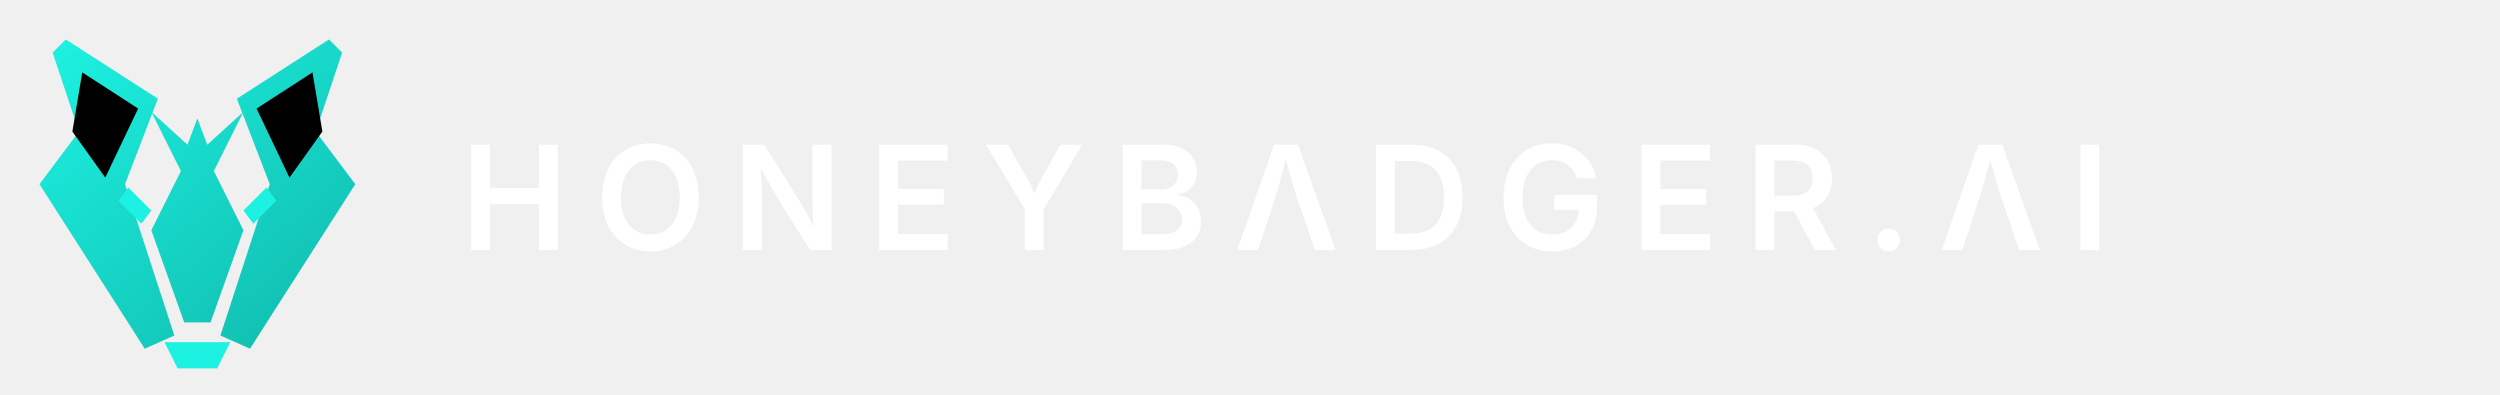
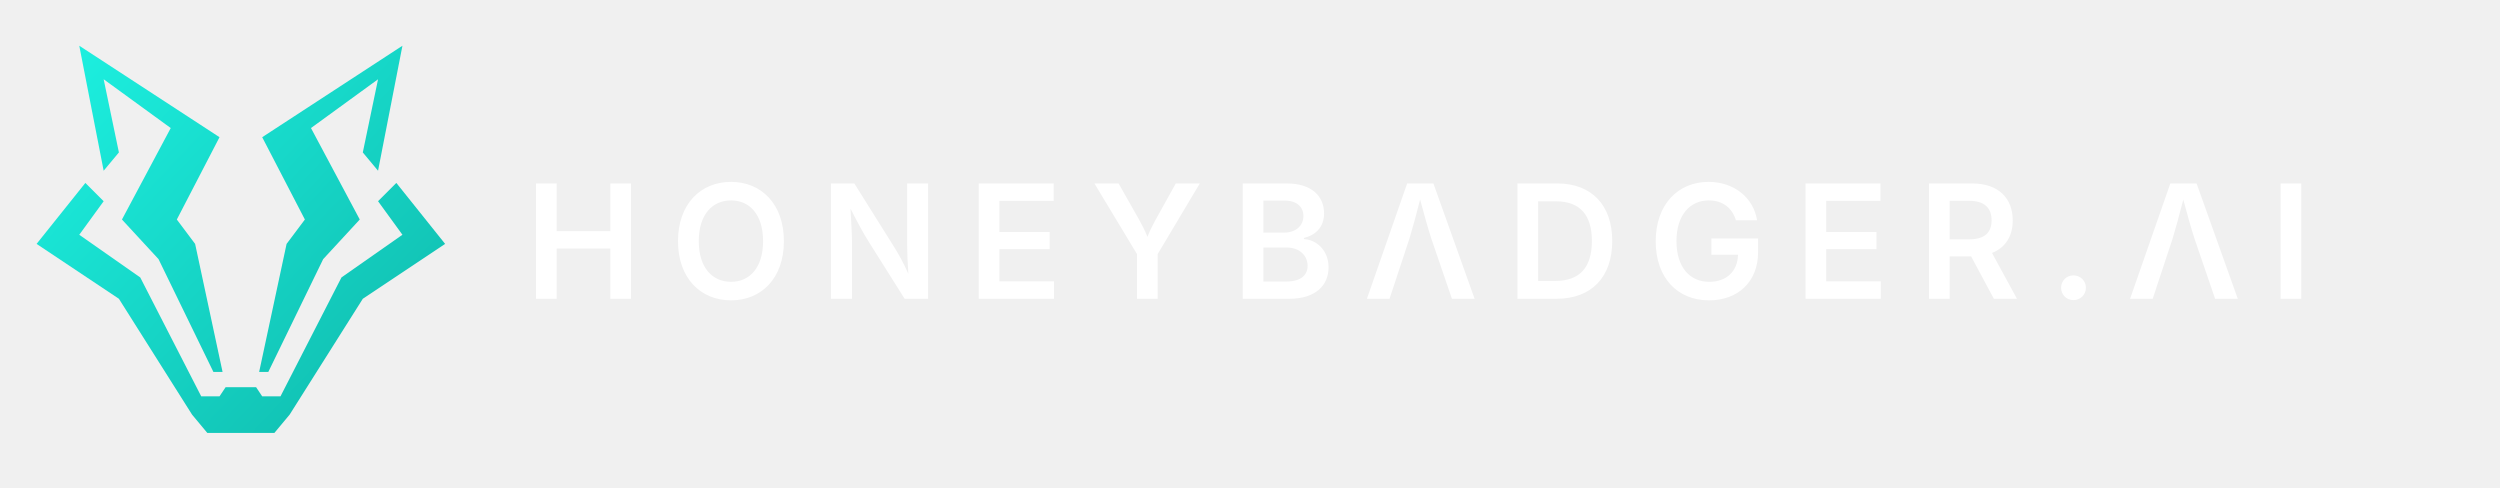
- <svg xmlns="http://www.w3.org/2000/svg" viewBox="0 0 760 120" fill="none">
+ <svg xmlns="http://www.w3.org/2000/svg" viewBox="0 0 820 160" fill="none">
  <defs>
-     <linearGradient id="hb-dark-grad" x1="16" y1="10" x2="104" y2="112" gradientUnits="userSpaceOnUse">
+     <linearGradient id="hb-dark-grad" x1="12" y1="15" x2="146" y2="142" gradientUnits="userSpaceOnUse">
      <stop offset="0%" stop-color="#1DF2E2" />
      <stop offset="100%" stop-color="#0FB8AA" />
    </linearGradient>
  </defs>
  <g>
-     <path d="M20 12 L48 30 L38 56 L53 102 L44 106 L12 56 L24 40 L16 16 Z M100 12 L72 30 L82 56 L67 102 L76 106 L108 56 L96 40 L104 16 Z" fill="url(#hb-dark-grad)" />
-     <path d="M25 22 L42 33 L32 54 L22 40 Z M95 22 L78 33 L88 54 L98 40 Z" fill="#000000" />
-     <path d="M46 34 L55 52 L46 70 L56 98 L60 98 L64 98 L74 70 L65 52 L74 34 L63 44 L60 36 L57 44 Z" fill="url(#hb-dark-grad)" />
-     <polygon points="39,57 46,64 43,68 36,61" fill="#1DF2E2" />
-     <polygon points="81,57 74,64 77,68 84,61" fill="#1DF2E2" />
-     <polygon points="50,104 70,104 66,112 54,112" fill="#1DF2E2" />
+     <path d="M26 15 L34 56 L39 50 L34 26 L56 42 L40 72 L52 85 L70 122 L73 122 L64 80 L58 72 L72 45 Z" fill="url(#hb-dark-grad)" />
+     <path d="M132 15 L124 56 L119 50 L124 26 L102 42 L118 72 L106 85 L88 122 L85 122 L94 80 L100 72 L86 45 Z" fill="url(#hb-dark-grad)" />
+     <path d="M28 60 L12 80 L39 98 L63 136 L68 142 L90 142 L95 136 L119 98 L146 80 L130 60 L124 66 L132 77 L112 91 L92 130 L86 130 L84 127 L74 127 L72 130 L66 130 L46 91 L26 77 L34 66 Z" fill="url(#hb-dark-grad)" />
  </g>
-   <text x="140" y="76" fill="#FFFFFF" font-family="Montserrat, system-ui, -apple-system, sans-serif" font-size="44" font-weight="600" letter-spacing="8">HONEYBΛDGER.ΛI</text>
+   <text x="172" y="98" fill="#FFFFFF" font-family="Montserrat, system-ui, -apple-system, sans-serif" font-size="52" font-weight="600" letter-spacing="9">HONEYBΛDGER.ΛI</text>
</svg>
